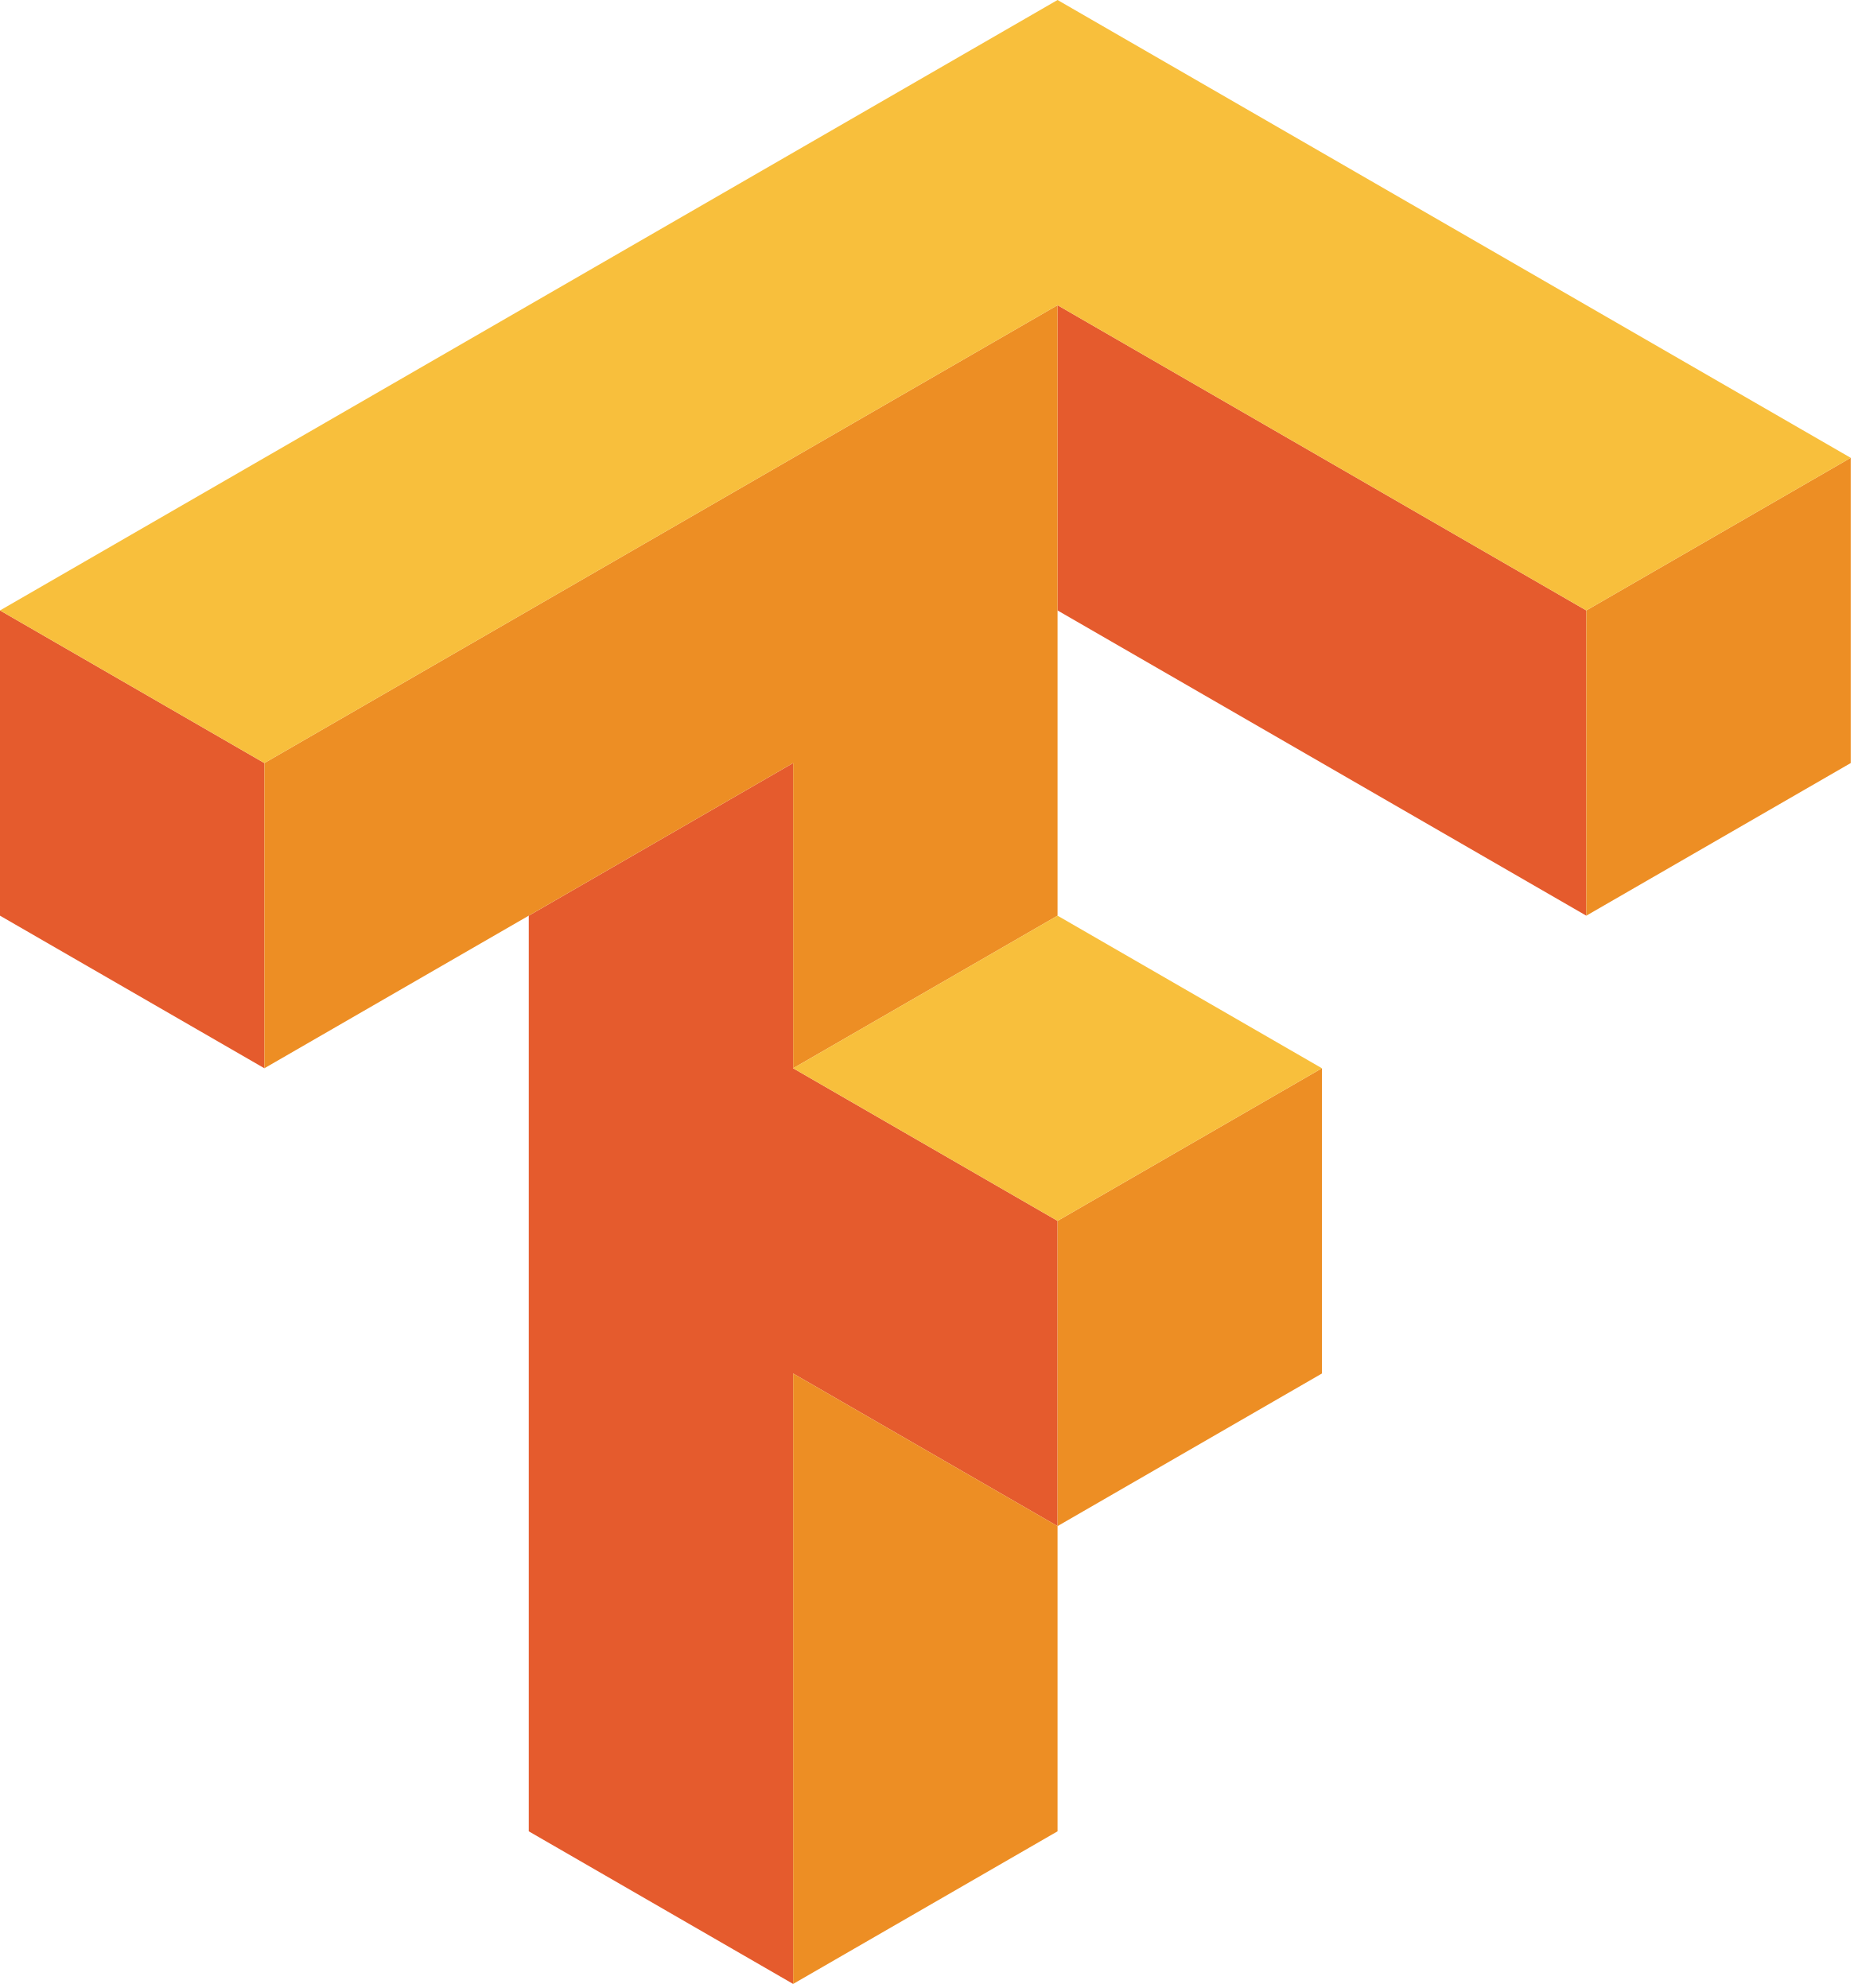
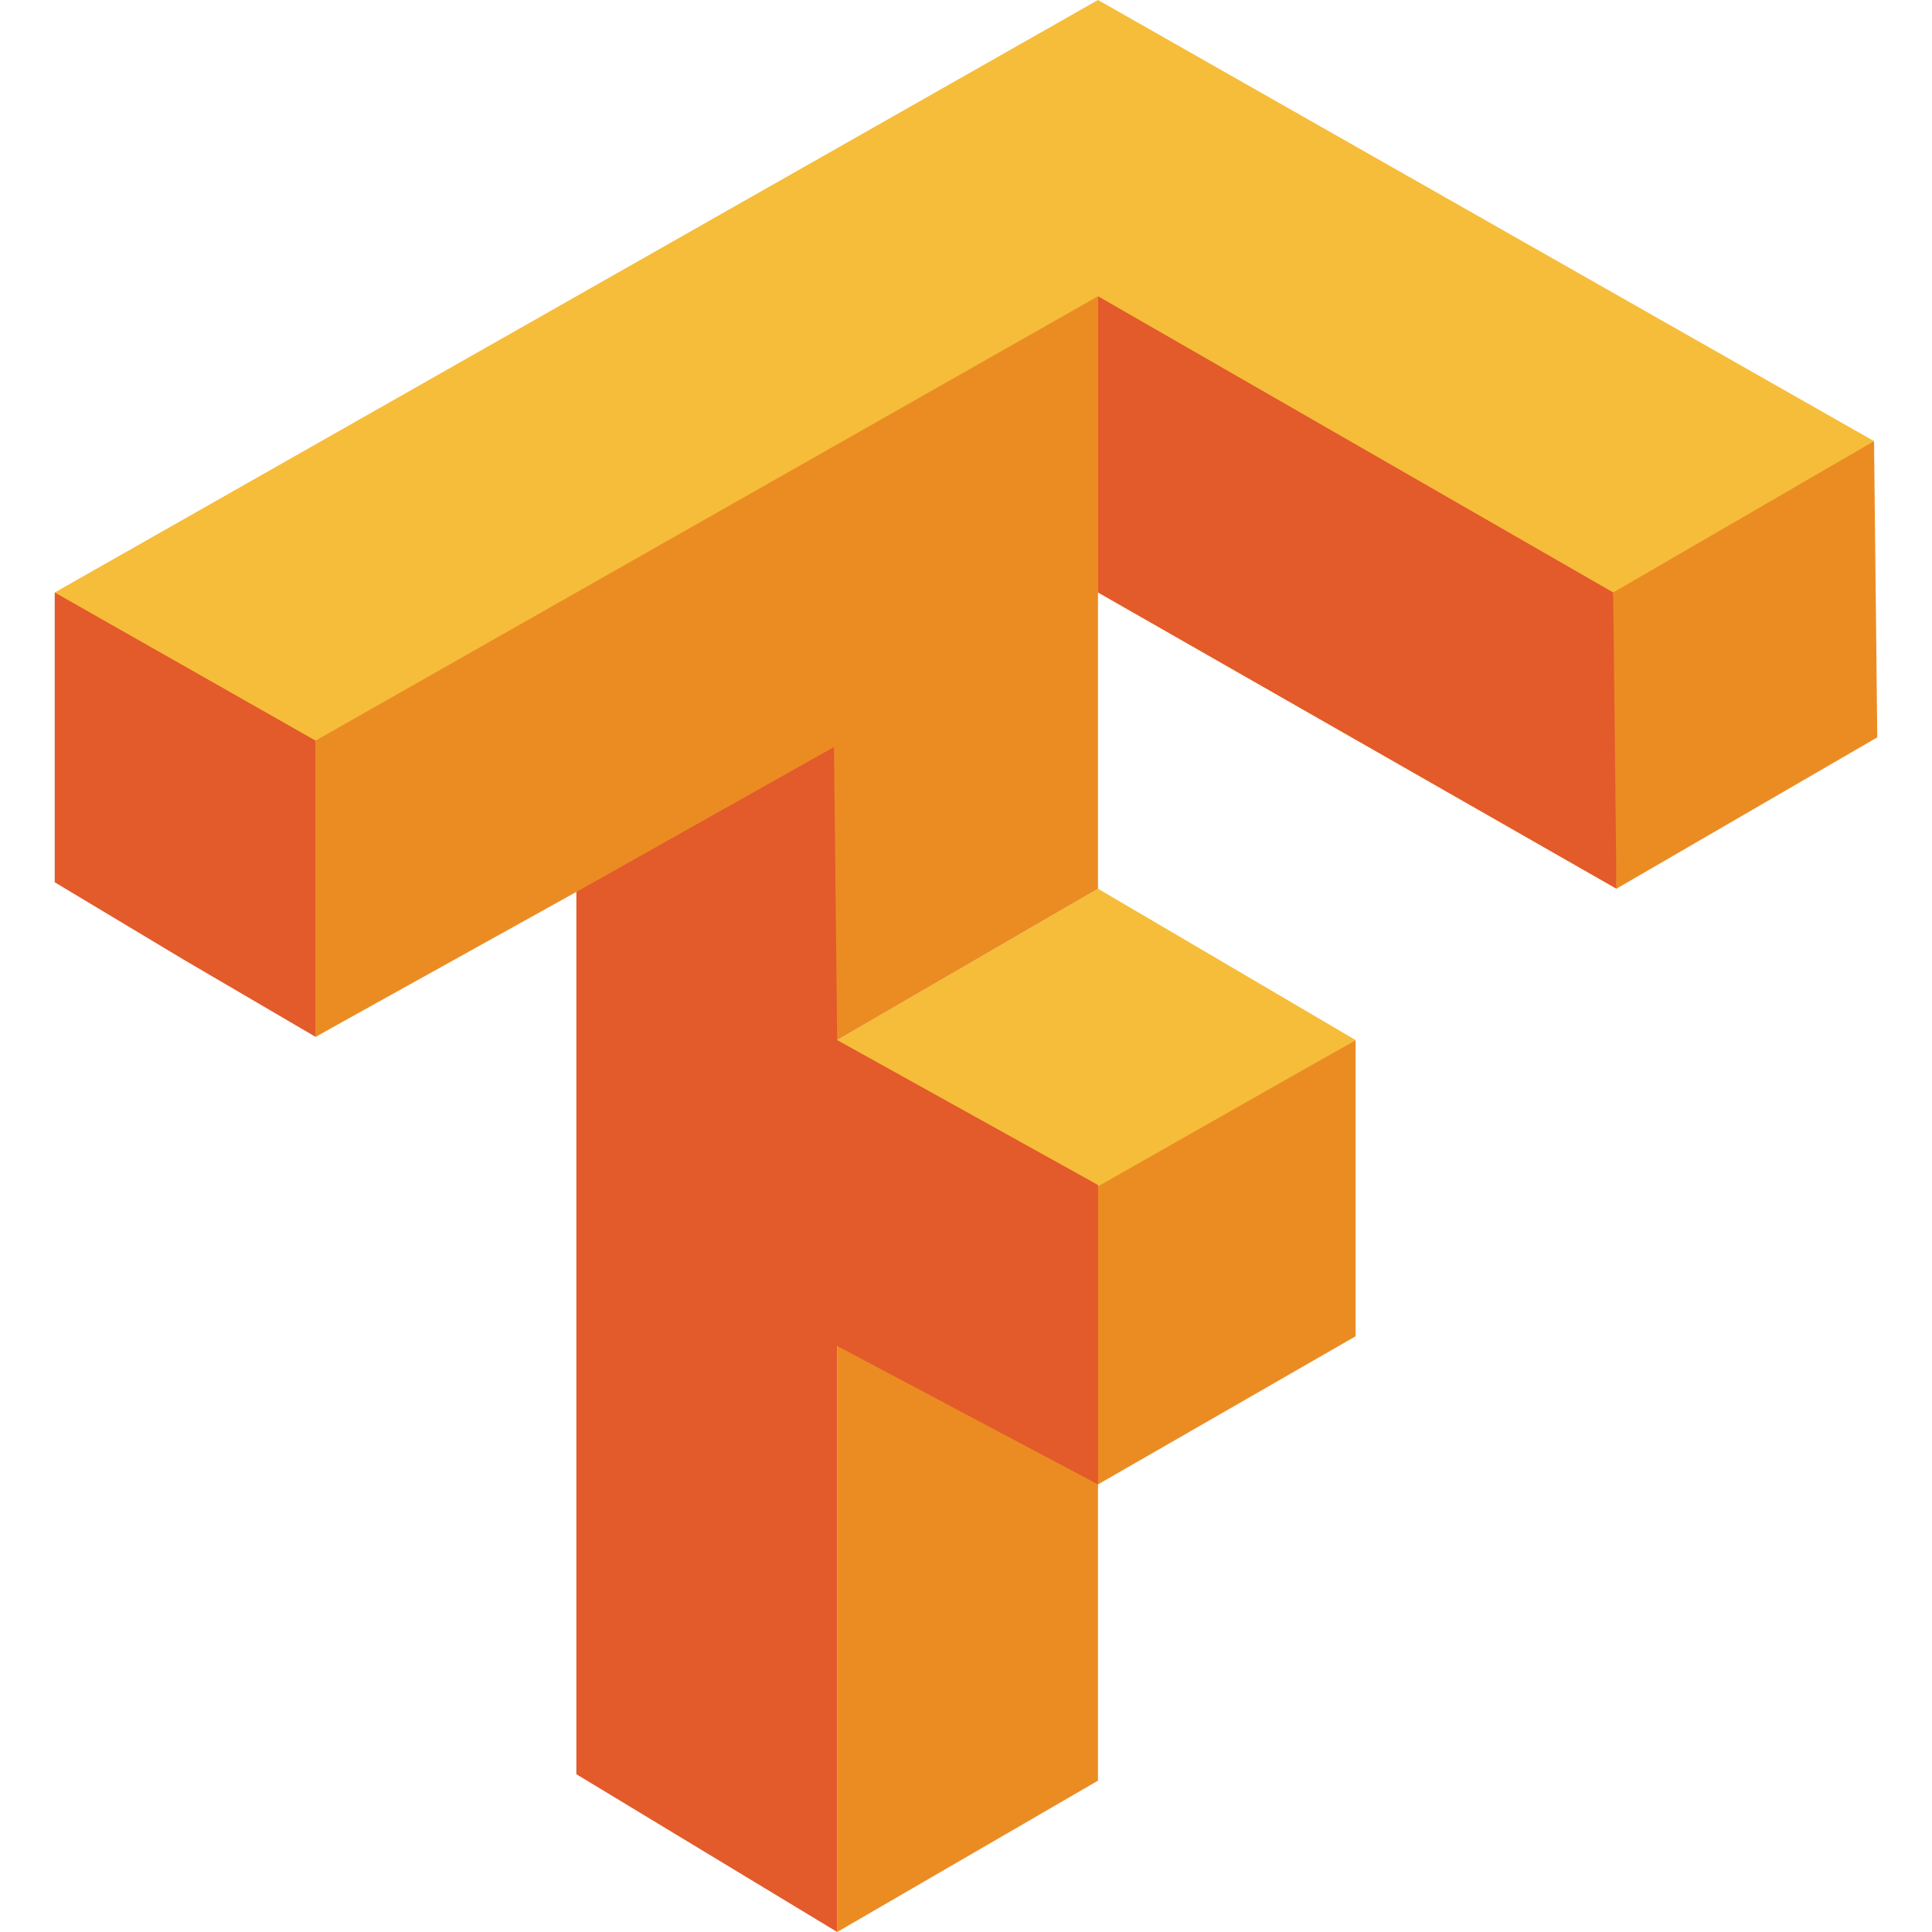
- <svg xmlns="http://www.w3.org/2000/svg" width="256" height="274" preserveAspectRatio="xMidYMid meet" viewBox="0 0 256 274" style="-ms-transform: rotate(360deg); -webkit-transform: rotate(360deg); transform: rotate(360deg);">
-   <path d="M145.726 42.065v42.07l72.861 42.07v-42.07l-72.86-42.07zM0 84.135v42.07l36.43 21.03V105.17L0 84.135zm109.291 21.035l-36.43 21.034v126.2l36.43 21.035v-84.135l36.435 21.035v-42.07l-36.435-21.034V105.17z" fill="#E55B2D" />
-   <path d="M145.726 42.065L36.43 105.17v42.065l72.861-42.065v42.065l36.435-21.03v-84.14zM255.022 63.1l-36.435 21.035v42.07l36.435-21.035V63.1zm-72.865 84.135l-36.43 21.035v42.07l36.43-21.036v-42.07zm-36.43 63.104l-36.436-21.035v84.135l36.435-21.035V210.34z" fill="#ED8E24" />
-   <path d="M145.726 0L0 84.135l36.43 21.035l109.296-63.105l72.861 42.07L255.022 63.1L145.726 0zm0 126.204l-36.435 21.03l36.435 21.036l36.43-21.035l-36.43-21.03z" fill="#F8BF3C" />
-   <rect x="0" y="0" width="256" height="274" fill="rgba(0, 0, 0, 0)" />
+ <svg xmlns="http://www.w3.org/2000/svg" fill-rule="evenodd" height="64" stroke-linejoin="round" stroke-miterlimit="1.414" width="64">
+   <g fill-rule="nonzero">
+     <path d="m27.733 34.453 8.64-5.013 8.533 5.013-8.533 4.907-8.64-4.8zm-25.92-14.826 34.56-19.627 25.707 14.613-8.533 14.827-17.173-9.813-25.92 14.72z" fill="#f6bd3a" />
+     <path d="m27.733 54.08v-9.813l8.533-4.907 8.64-4.907v9.813l-8.533 4.907v9.813l-8.64 5.014zm0-19.627-8.64-4.907-8.64 4.8v-9.813l25.92-14.72v19.627zm25.707-9.92v-4.907l8.64-5.013.107 9.813-8.64 5.013z" fill="#eb8c23" />
+     <path d="m19.093 58.773v-29.226l8.533-4.8.107 9.707 8.64 4.8v9.92l-8.64-4.587v19.413zm-13.013-26.986-4.267-2.56v-9.6l8.64 4.907v9.813zm30.293-12.16v-9.814l17.067 9.813.107 9.813-17.173-9.813z" fill="#e35a2b" />
+   </g>
</svg>
